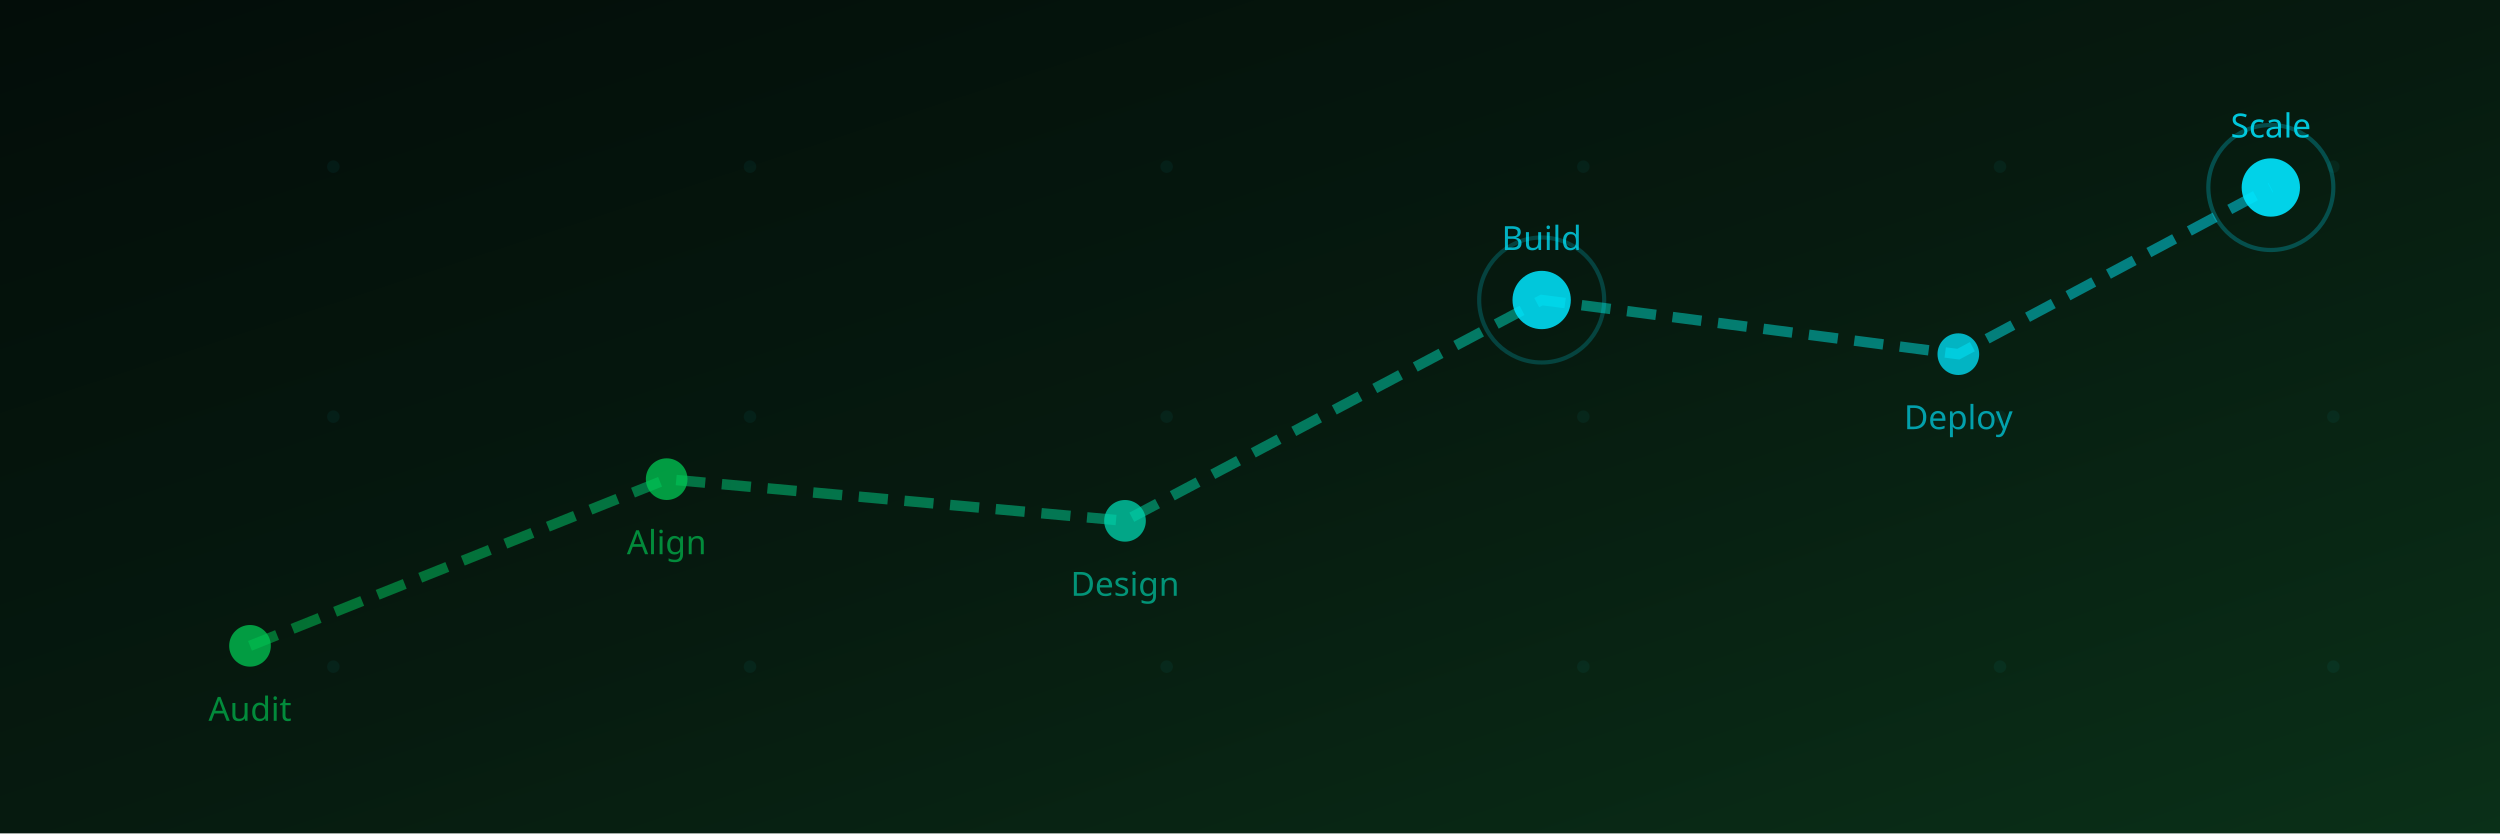
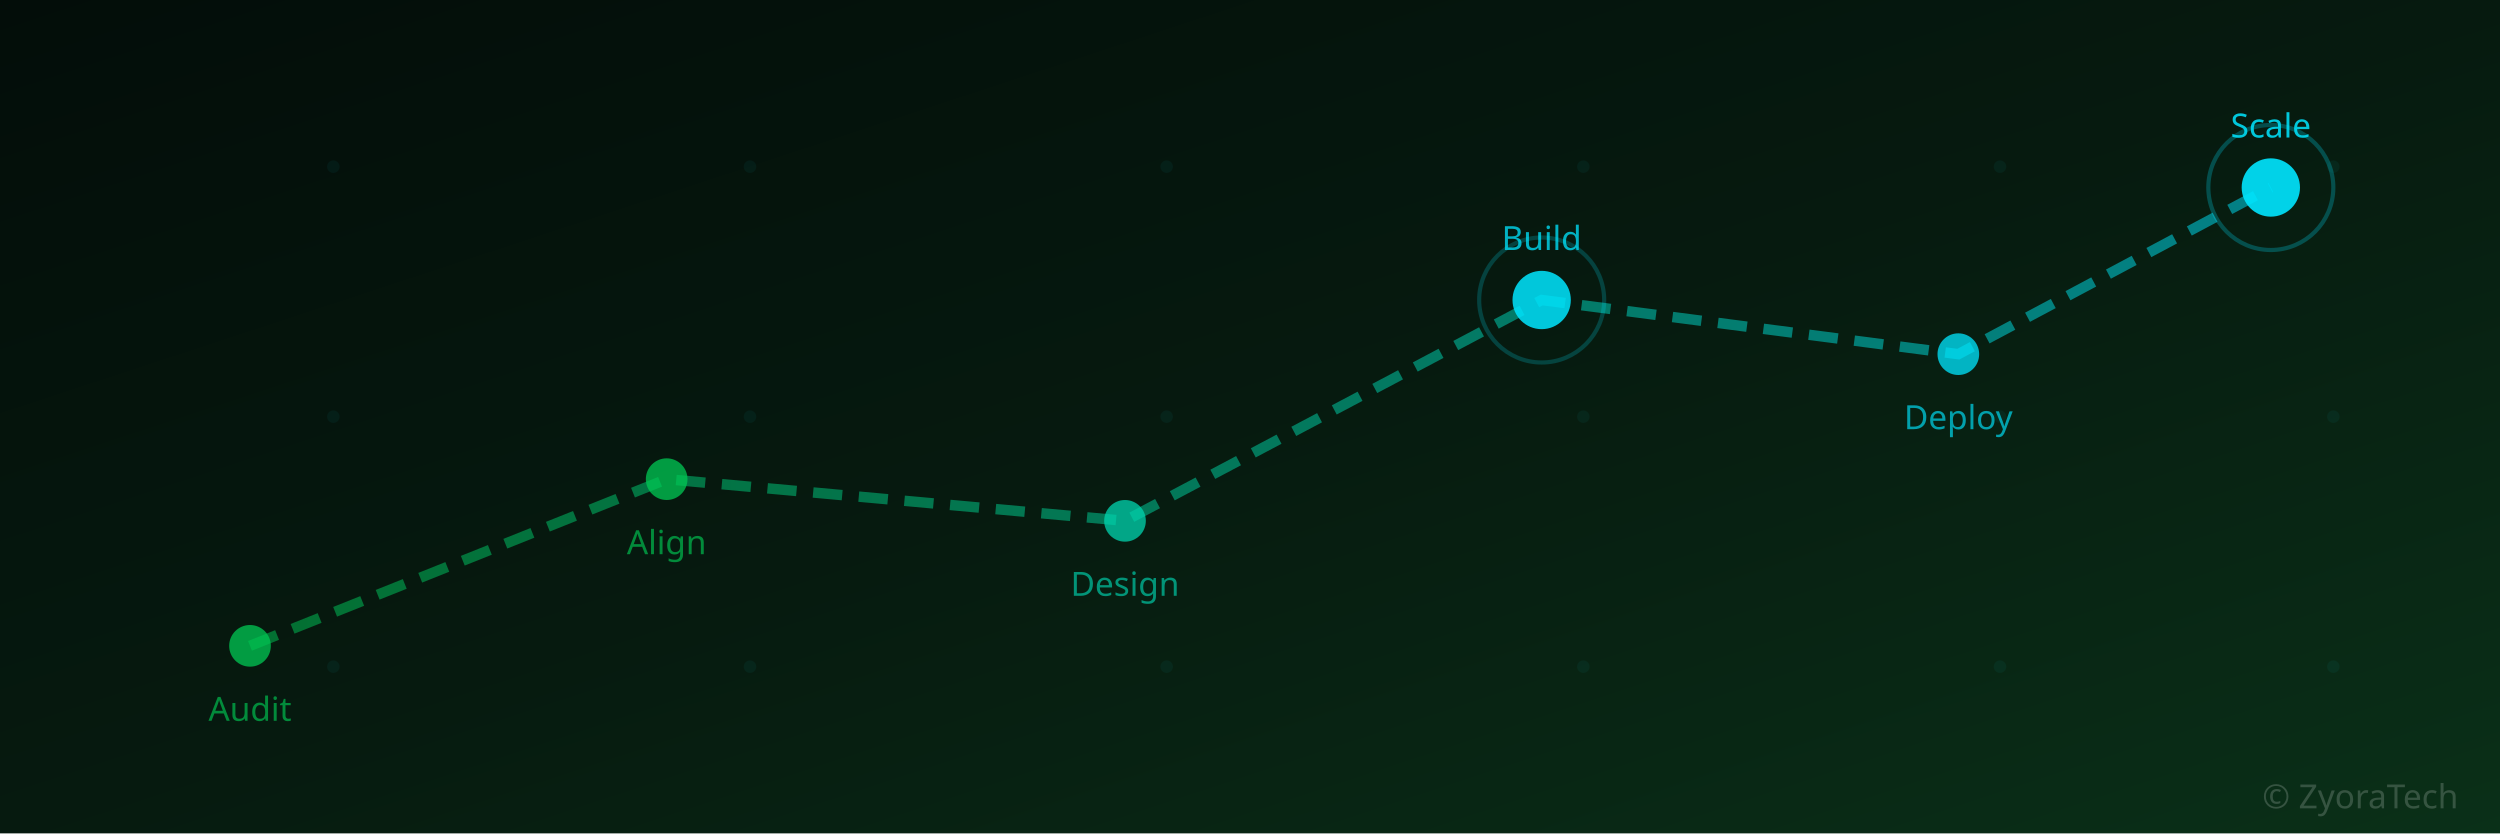
<svg xmlns="http://www.w3.org/2000/svg" viewBox="0 0 600 200">
  <defs>
    <linearGradient id="bg4" x1="0%" y1="0%" x2="100%" y2="100%">
      <stop offset="0%" style="stop-color:#030d09" />
      <stop offset="50%" style="stop-color:#061a0f" />
      <stop offset="100%" style="stop-color:#0a3018" />
    </linearGradient>
    <linearGradient id="path4" x1="0%" y1="0%" x2="100%" y2="0%">
      <stop offset="0%" style="stop-color:#00c853;stop-opacity:0.5" />
      <stop offset="100%" style="stop-color:#00e5ff;stop-opacity:0.5" />
    </linearGradient>
  </defs>
  <rect width="600" height="200" fill="url(#bg4)" />
  <g opacity="0.05" fill="#00e5ff">
    <circle cx="80" cy="40" r="1.5" />
    <circle cx="180" cy="40" r="1.5" />
    <circle cx="280" cy="40" r="1.5" />
    <circle cx="380" cy="40" r="1.5" />
    <circle cx="480" cy="40" r="1.5" />
    <circle cx="560" cy="40" r="1.5" />
    <circle cx="80" cy="100" r="1.5" />
    <circle cx="180" cy="100" r="1.5" />
    <circle cx="280" cy="100" r="1.5" />
    <circle cx="380" cy="100" r="1.5" />
    <circle cx="480" cy="100" r="1.5" />
    <circle cx="560" cy="100" r="1.5" />
    <circle cx="80" cy="160" r="1.5" />
    <circle cx="180" cy="160" r="1.5" />
    <circle cx="280" cy="160" r="1.5" />
    <circle cx="380" cy="160" r="1.5" />
    <circle cx="480" cy="160" r="1.5" />
    <circle cx="560" cy="160" r="1.5" />
  </g>
  <polyline points="60,155 160,115 270,125 370,72 470,85 545,45" stroke="url(#path4)" stroke-width="2.5" fill="none" stroke-dasharray="7,4" />
  <circle cx="60" cy="155" r="5" fill="#00c853" opacity="0.75" />
  <circle cx="160" cy="115" r="5" fill="#00c853" opacity="0.75" />
  <circle cx="270" cy="125" r="5" fill="#00d4af" opacity="0.75" />
  <circle cx="370" cy="72" r="7" fill="#00e5ff" opacity="0.85" />
  <circle cx="470" cy="85" r="5" fill="#00e5ff" opacity="0.75" />
  <circle cx="545" cy="45" r="7" fill="#00e5ff" opacity="0.9" />
  <circle cx="370" cy="72" r="15" fill="none" stroke="#00e5ff" stroke-width="1" opacity="0.2" />
  <circle cx="545" cy="45" r="15" fill="none" stroke="#00e5ff" stroke-width="1" opacity="0.25" />
  <text x="60" y="173" font-family="sans-serif" font-size="8" fill="#00c853" opacity="0.65" text-anchor="middle">Audit</text>
  <text x="160" y="133" font-family="sans-serif" font-size="8" fill="#00c853" opacity="0.65" text-anchor="middle">Align</text>
  <text x="270" y="143" font-family="sans-serif" font-size="8" fill="#00d4af" opacity="0.65" text-anchor="middle">Design</text>
  <text x="370" y="60" font-family="sans-serif" font-size="8" fill="#00e5ff" opacity="0.75" text-anchor="middle">Build</text>
  <text x="470" y="103" font-family="sans-serif" font-size="8" fill="#00e5ff" opacity="0.65" text-anchor="middle">Deploy</text>
  <text x="545" y="33" font-family="sans-serif" font-size="8" fill="#00e5ff" opacity="0.85" text-anchor="middle">Scale</text>
+   <text x="590" y="194" font-family="sans-serif" font-size="8" fill="#ffffff" opacity="0.18" text-anchor="end">© ZyoraTech</text>
</svg>
